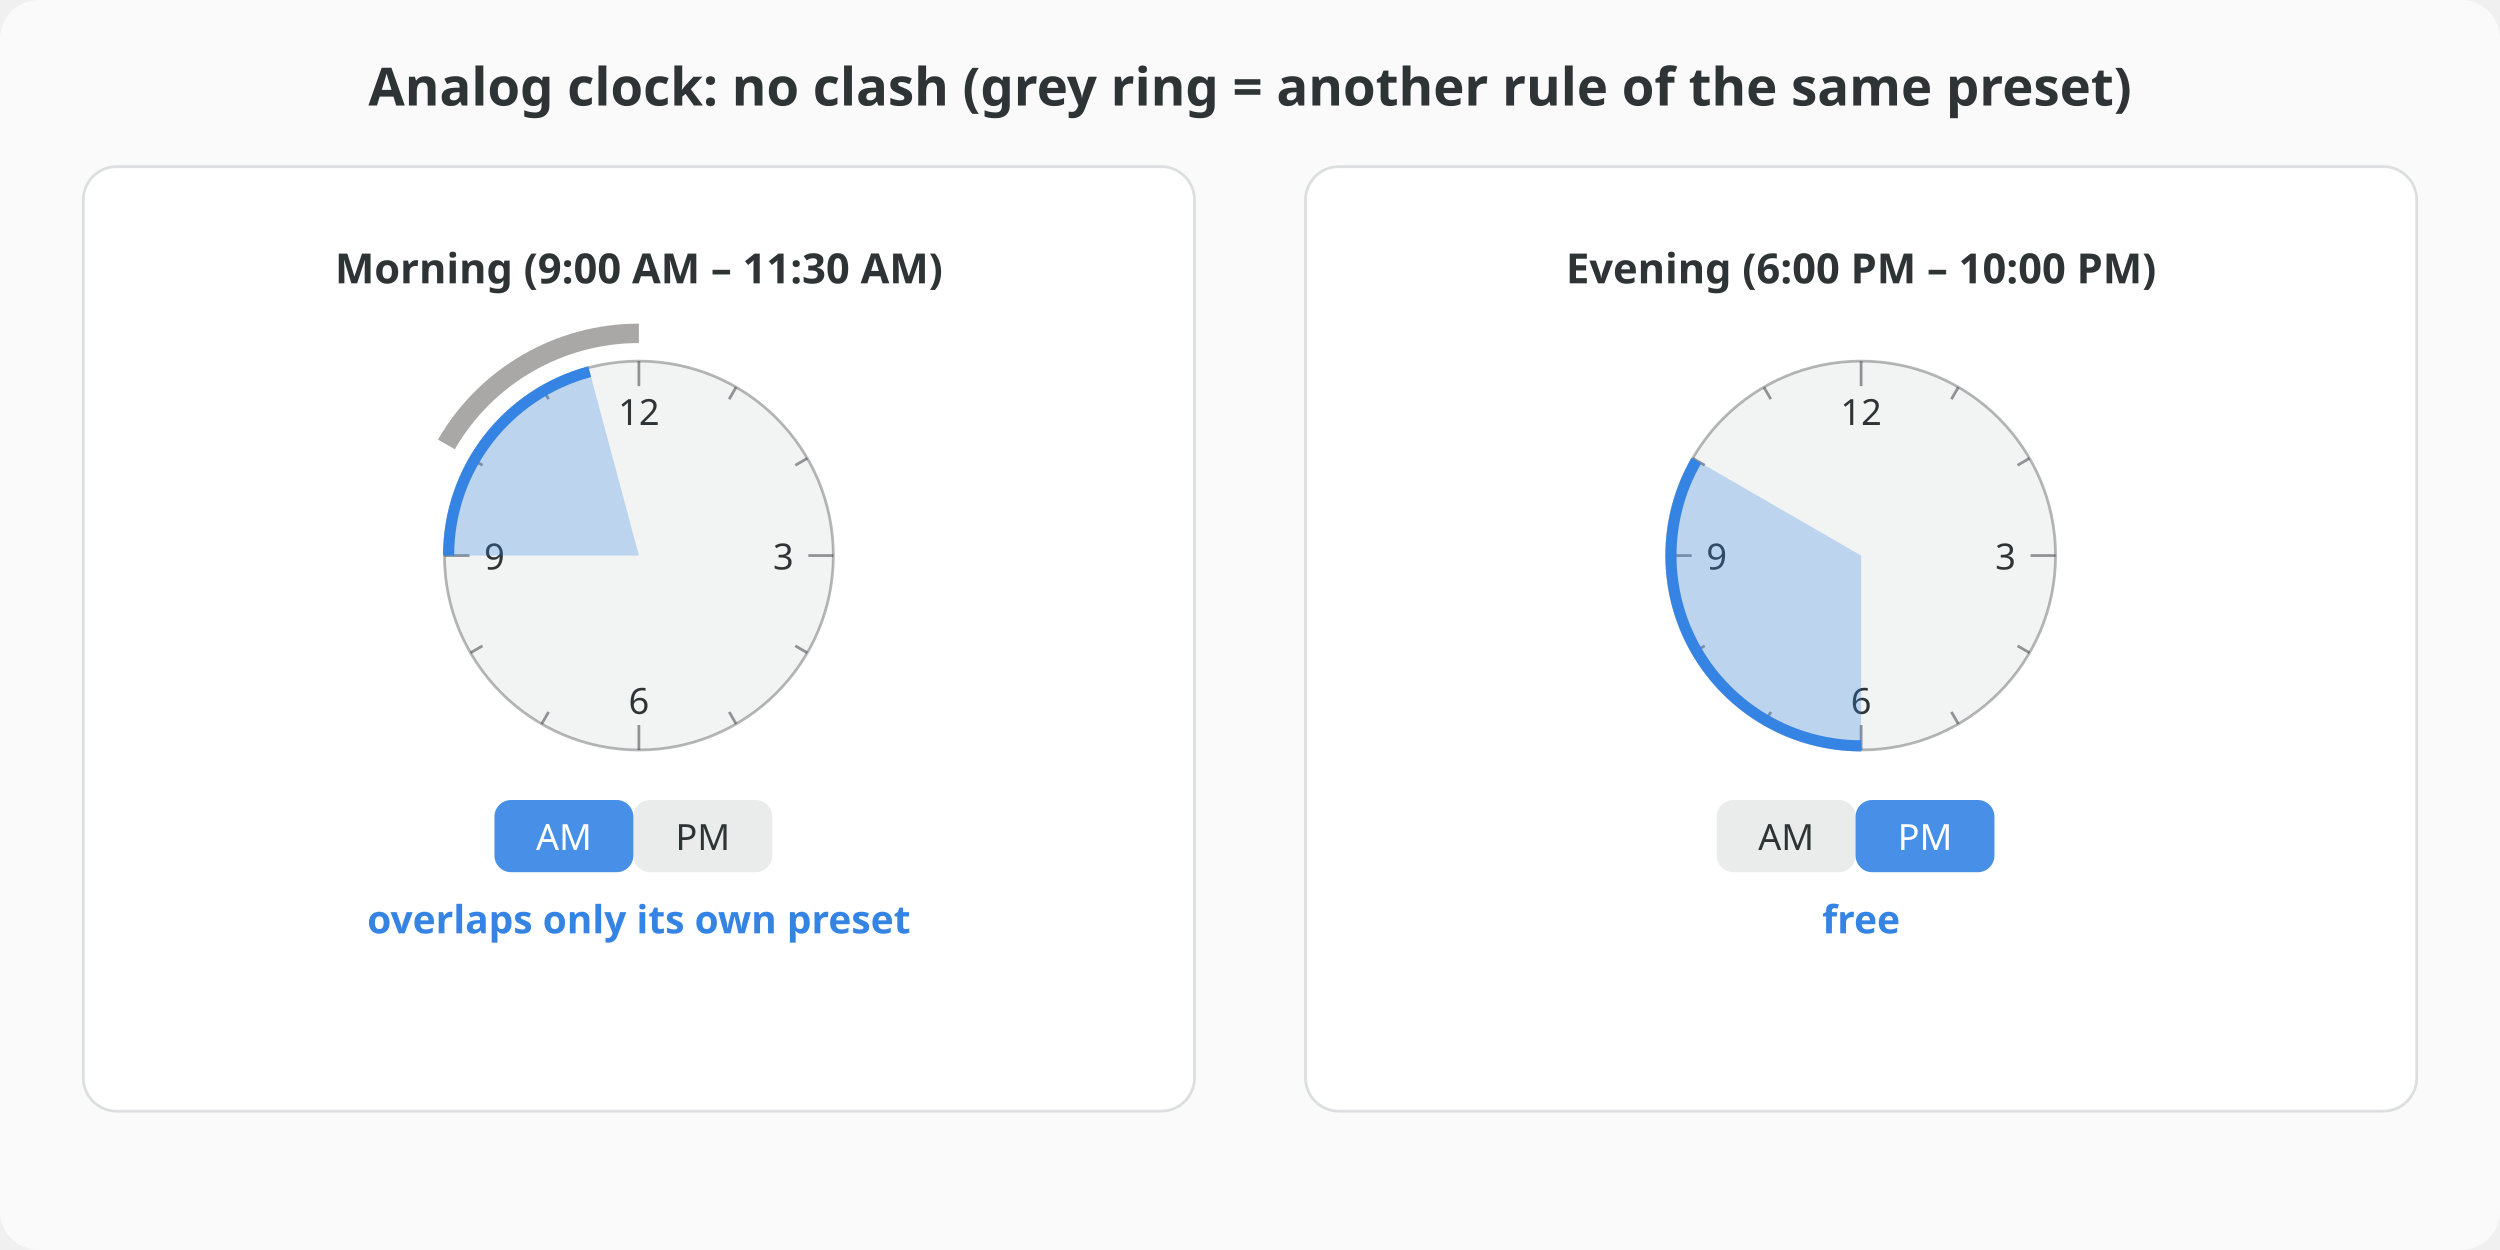
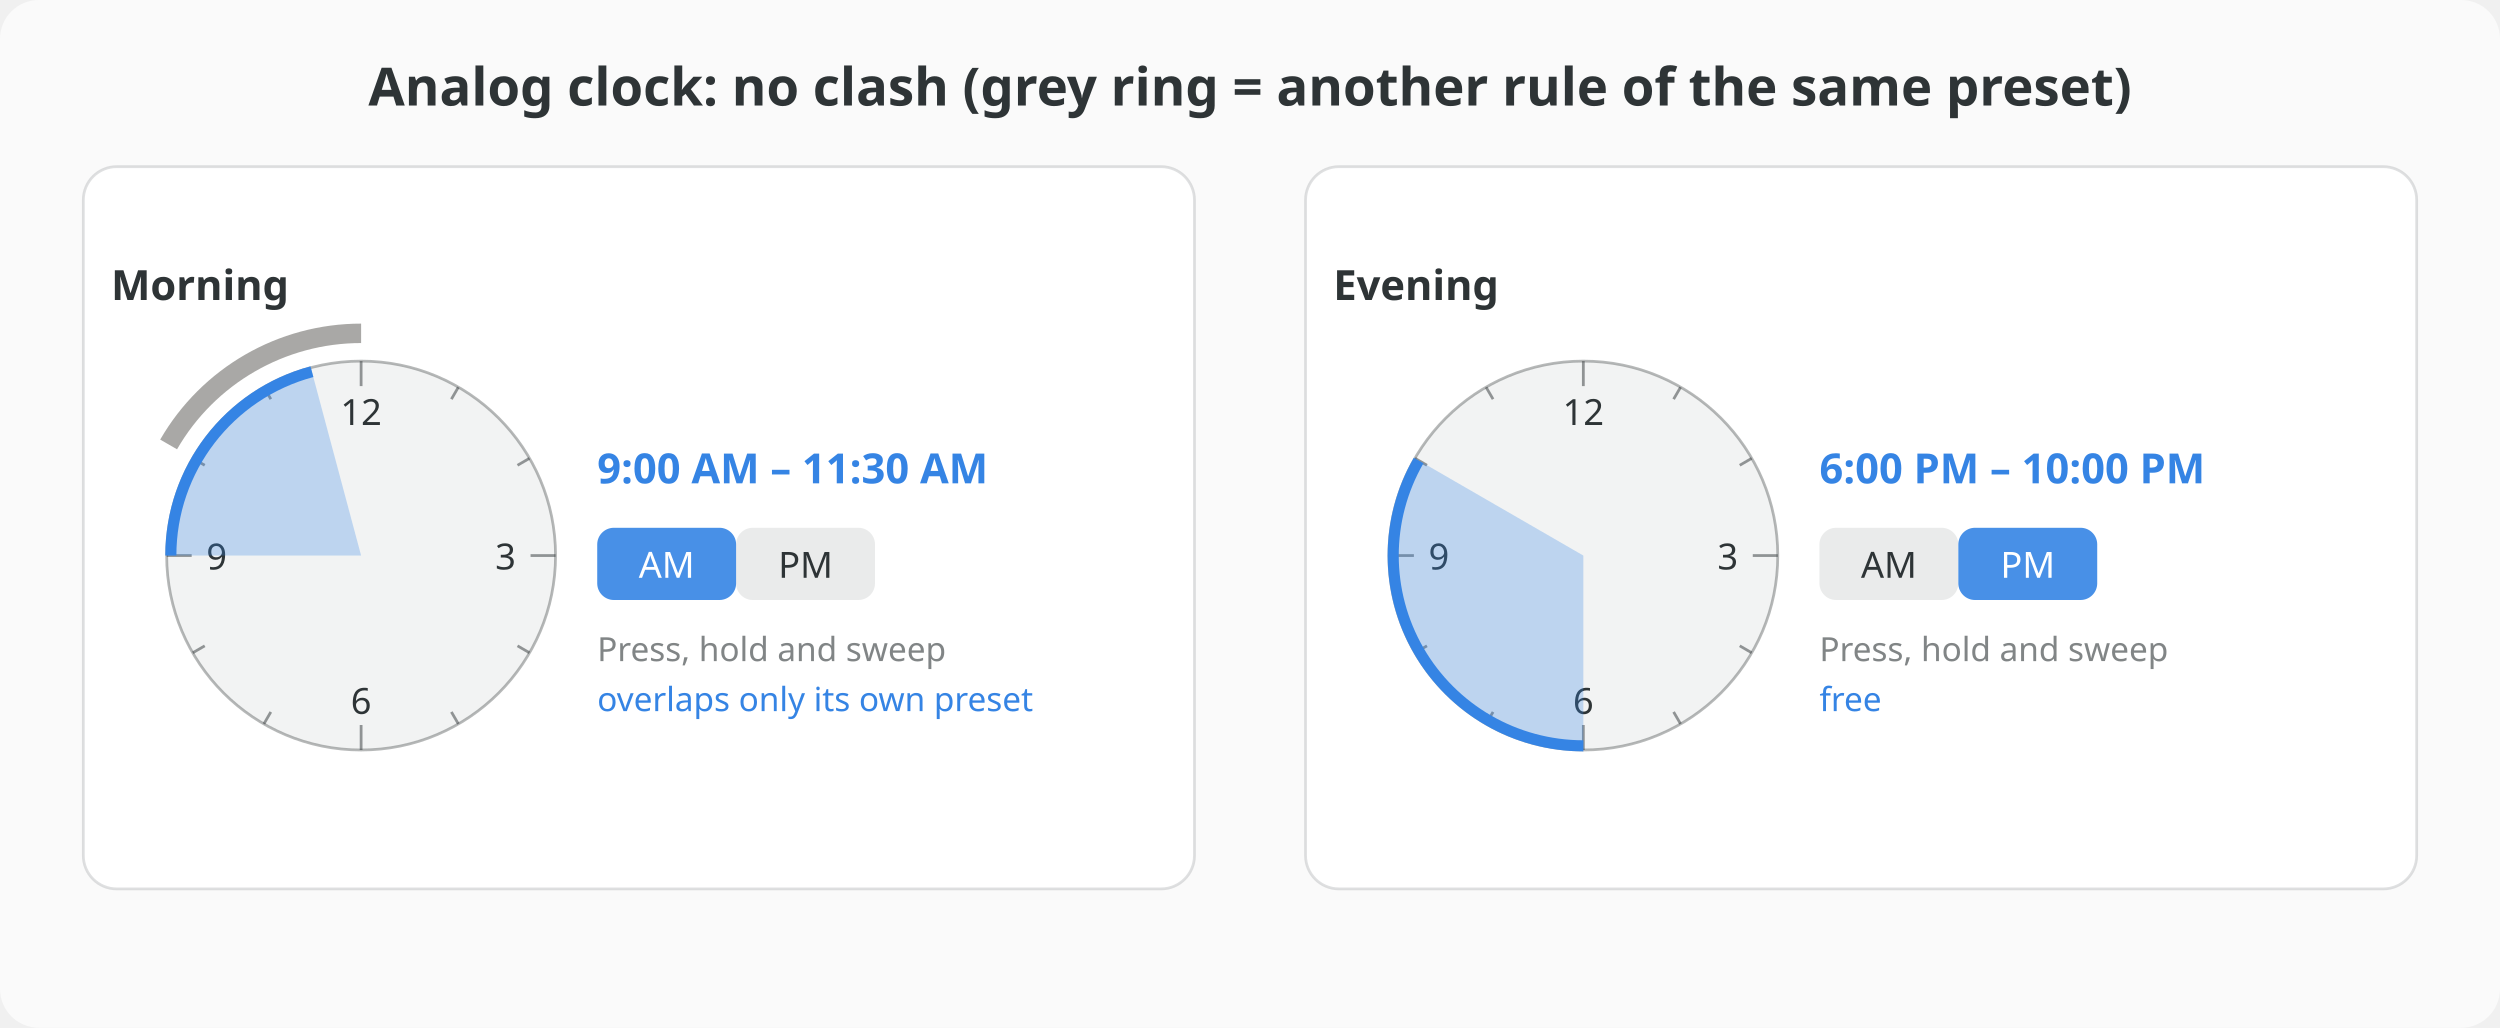
- <svg xmlns="http://www.w3.org/2000/svg" width="900" height="450" viewBox="0 0 900 450" font-family="Cantarell, Noto Sans, sans-serif">
-   <rect width="900" height="450" rx="14" fill="#fafafa" />
+ <svg xmlns="http://www.w3.org/2000/svg" width="900" height="370" viewBox="0 0 900 370" font-family="Cantarell, Noto Sans, sans-serif">
+   <rect width="900" height="370" rx="14" fill="#fafafa" />
  <text x="450" y="38" text-anchor="middle" font-size="19" font-weight="bold" fill="#2e3436">Analog clock: no clash (grey ring = another rule of the same preset)</text>
-   <rect x="30" y="60" width="400" height="340" rx="12" fill="#ffffff" stroke="#2e3436" stroke-opacity=".15" />
-   <rect x="470" y="60" width="400" height="340" rx="12" fill="#ffffff" stroke="#2e3436" stroke-opacity=".15" />
-   <text x="230" y="102" text-anchor="middle" font-size="15" font-weight="bold" fill="#2e3436">Morning (9:00 AM – 11:30 AM)</text>
-   <circle cx="230" cy="200" r="70" fill="#2e3436" fill-opacity=".06" stroke="#2e3436" stroke-opacity=".35" />
-   <line x1="230.0" y1="139.0" x2="230.0" y2="130.0" stroke="#2e3436" stroke-opacity=".5" />
-   <line x1="262.5" y1="143.7" x2="265.0" y2="139.4" stroke="#2e3436" stroke-opacity=".5" />
-   <line x1="286.3" y1="167.5" x2="290.6" y2="165.0" stroke="#2e3436" stroke-opacity=".5" />
-   <line x1="291.0" y1="200.0" x2="300.0" y2="200.0" stroke="#2e3436" stroke-opacity=".5" />
-   <line x1="286.3" y1="232.5" x2="290.6" y2="235.0" stroke="#2e3436" stroke-opacity=".5" />
-   <line x1="262.5" y1="256.3" x2="265.0" y2="260.6" stroke="#2e3436" stroke-opacity=".5" />
-   <line x1="230.0" y1="261.0" x2="230.0" y2="270.0" stroke="#2e3436" stroke-opacity=".5" />
-   <line x1="197.5" y1="256.3" x2="195.0" y2="260.6" stroke="#2e3436" stroke-opacity=".5" />
-   <line x1="173.7" y1="232.5" x2="169.4" y2="235.0" stroke="#2e3436" stroke-opacity=".5" />
-   <line x1="169.0" y1="200.0" x2="160.0" y2="200.0" stroke="#2e3436" stroke-opacity=".5" />
-   <line x1="173.7" y1="167.5" x2="169.4" y2="165.0" stroke="#2e3436" stroke-opacity=".5" />
-   <line x1="197.5" y1="143.7" x2="195.0" y2="139.4" stroke="#2e3436" stroke-opacity=".5" />
-   <text x="230.0" y="153.0" text-anchor="middle" font-size="13" fill="#2e3436">12</text>
-   <text x="282.0" y="205.0" text-anchor="middle" font-size="13" fill="#2e3436">3</text>
-   <text x="230.0" y="257.0" text-anchor="middle" font-size="13" fill="#2e3436">6</text>
-   <text x="178.0" y="205.0" text-anchor="middle" font-size="13" fill="#2e3436">9</text>
-   <path d="M 160.7 160.0 A 80 80 0 0 1 230.0 120.0" stroke="#9a9996" stroke-width="7" fill="none" opacity=".85" />
-   <path d="M 230 200 L 160.0 200.0 A 70 70 0 0 1 211.9 132.4 Z" fill="#3584e4" fill-opacity=".28" />
-   <path d="M 161.5 200.0 A 68.5 68.5 0 0 1 212.3 133.8" stroke="#3584e4" stroke-width="4" fill="none" />
-   <rect x="178" y="288" width="50" height="26" rx="6" fill="#3584e4" fill-opacity="0.9" />
-   <text x="203" y="306" text-anchor="middle" font-size="13" fill="#fff">AM</text>
-   <rect x="228" y="288" width="50" height="26" rx="6" fill="#2e3436" fill-opacity="0.1" />
-   <text x="253" y="306" text-anchor="middle" font-size="13" fill="#2e3436">PM</text>
-   <text x="230" y="336" text-anchor="middle" font-size="14" font-weight="bold" fill="#3584e4">overlaps only its own preset</text>
-   <text x="670" y="102" text-anchor="middle" font-size="15" font-weight="bold" fill="#2e3436">Evening (6:00 PM – 10:00 PM)</text>
-   <circle cx="670" cy="200" r="70" fill="#2e3436" fill-opacity=".06" stroke="#2e3436" stroke-opacity=".35" />
-   <line x1="670.0" y1="139.0" x2="670.0" y2="130.0" stroke="#2e3436" stroke-opacity=".5" />
-   <line x1="702.5" y1="143.7" x2="705.0" y2="139.4" stroke="#2e3436" stroke-opacity=".5" />
-   <line x1="726.3" y1="167.5" x2="730.6" y2="165.0" stroke="#2e3436" stroke-opacity=".5" />
-   <line x1="731.0" y1="200.0" x2="740.0" y2="200.0" stroke="#2e3436" stroke-opacity=".5" />
-   <line x1="726.3" y1="232.5" x2="730.6" y2="235.0" stroke="#2e3436" stroke-opacity=".5" />
-   <line x1="702.5" y1="256.3" x2="705.0" y2="260.6" stroke="#2e3436" stroke-opacity=".5" />
-   <line x1="670.0" y1="261.0" x2="670.0" y2="270.0" stroke="#2e3436" stroke-opacity=".5" />
-   <line x1="637.5" y1="256.3" x2="635.0" y2="260.6" stroke="#2e3436" stroke-opacity=".5" />
-   <line x1="613.7" y1="232.5" x2="609.4" y2="235.0" stroke="#2e3436" stroke-opacity=".5" />
-   <line x1="609.0" y1="200.0" x2="600.0" y2="200.0" stroke="#2e3436" stroke-opacity=".5" />
-   <line x1="613.7" y1="167.5" x2="609.4" y2="165.0" stroke="#2e3436" stroke-opacity=".5" />
-   <line x1="637.5" y1="143.7" x2="635.0" y2="139.4" stroke="#2e3436" stroke-opacity=".5" />
-   <text x="670.0" y="153.0" text-anchor="middle" font-size="13" fill="#2e3436">12</text>
-   <text x="722.0" y="205.0" text-anchor="middle" font-size="13" fill="#2e3436">3</text>
-   <text x="670.0" y="257.0" text-anchor="middle" font-size="13" fill="#2e3436">6</text>
-   <text x="618.0" y="205.0" text-anchor="middle" font-size="13" fill="#2e3436">9</text>
-   <path d="M 670 200 L 670.0 270.0 A 70 70 0 0 1 609.4 165.0 Z" fill="#3584e4" fill-opacity=".28" />
-   <path d="M 670.0 268.5 A 68.5 68.5 0 0 1 610.7 165.8" stroke="#3584e4" stroke-width="4" fill="none" />
-   <rect x="618" y="288" width="50" height="26" rx="6" fill="#2e3436" fill-opacity="0.1" />
-   <text x="643" y="306" text-anchor="middle" font-size="13" fill="#2e3436">AM</text>
-   <rect x="668" y="288" width="50" height="26" rx="6" fill="#3584e4" fill-opacity="0.9" />
-   <text x="693" y="306" text-anchor="middle" font-size="13" fill="#fff">PM</text>
-   <text x="670" y="336" text-anchor="middle" font-size="14" font-weight="bold" fill="#3584e4">free</text>
+   <rect x="30" y="60" width="400" height="260" rx="12" fill="#ffffff" stroke="#2e3436" stroke-opacity=".15" />
+   <rect x="470" y="60" width="400" height="260" rx="12" fill="#ffffff" stroke="#2e3436" stroke-opacity=".15" />
+   <text x="40" y="108" font-size="15" font-weight="bold" fill="#2e3436">Morning</text>
+   <circle cx="130" cy="200" r="70" fill="#2e3436" fill-opacity=".06" stroke="#2e3436" stroke-opacity=".35" />
+   <line x1="130.0" y1="139.0" x2="130.0" y2="130.0" stroke="#2e3436" stroke-opacity=".5" />
+   <line x1="162.5" y1="143.7" x2="165.0" y2="139.4" stroke="#2e3436" stroke-opacity=".5" />
+   <line x1="186.3" y1="167.5" x2="190.6" y2="165.0" stroke="#2e3436" stroke-opacity=".5" />
+   <line x1="191.0" y1="200.0" x2="200.0" y2="200.0" stroke="#2e3436" stroke-opacity=".5" />
+   <line x1="186.3" y1="232.5" x2="190.6" y2="235.0" stroke="#2e3436" stroke-opacity=".5" />
+   <line x1="162.5" y1="256.3" x2="165.0" y2="260.6" stroke="#2e3436" stroke-opacity=".5" />
+   <line x1="130.0" y1="261.0" x2="130.0" y2="270.0" stroke="#2e3436" stroke-opacity=".5" />
+   <line x1="97.5" y1="256.3" x2="95.0" y2="260.6" stroke="#2e3436" stroke-opacity=".5" />
+   <line x1="73.7" y1="232.5" x2="69.4" y2="235.0" stroke="#2e3436" stroke-opacity=".5" />
+   <line x1="69.0" y1="200.0" x2="60.0" y2="200.0" stroke="#2e3436" stroke-opacity=".5" />
+   <line x1="73.7" y1="167.5" x2="69.4" y2="165.0" stroke="#2e3436" stroke-opacity=".5" />
+   <line x1="97.5" y1="143.7" x2="95.0" y2="139.4" stroke="#2e3436" stroke-opacity=".5" />
+   <text x="130.0" y="153.0" text-anchor="middle" font-size="13" fill="#2e3436">12</text>
+   <text x="182.0" y="205.0" text-anchor="middle" font-size="13" fill="#2e3436">3</text>
+   <text x="130.0" y="257.0" text-anchor="middle" font-size="13" fill="#2e3436">6</text>
+   <text x="78.0" y="205.0" text-anchor="middle" font-size="13" fill="#2e3436">9</text>
+   <path d="M 60.7 160.0 A 80 80 0 0 1 130.0 120.0" stroke="#9a9996" stroke-width="7" fill="none" opacity=".85" />
+   <path d="M 130 200 L 60.0 200.0 A 70 70 0 0 1 111.9 132.4 Z" fill="#3584e4" fill-opacity=".28" />
+   <path d="M 61.5 200.0 A 68.5 68.5 0 0 1 112.3 133.8" stroke="#3584e4" stroke-width="4" fill="none" />
+   <text x="215" y="174" font-size="15" font-weight="bold" fill="#3584e4">9:00 AM – 11:30 AM</text>
+   <rect x="215" y="190" width="50" height="26" rx="6" fill="#3584e4" fill-opacity="0.9" />
+   <text x="240" y="208" text-anchor="middle" font-size="13" fill="#fff">AM</text>
+   <rect x="265" y="190" width="50" height="26" rx="6" fill="#2e3436" fill-opacity="0.1" />
+   <text x="290" y="208" text-anchor="middle" font-size="13" fill="#2e3436">PM</text>
+   <text x="215" y="238" font-size="12" fill="#2e3436" fill-opacity=".6">Press, hold and sweep</text>
+   <text x="215" y="256" font-size="12" fill="#3584e4">overlaps only its own preset</text>
+   <text x="480" y="108" font-size="15" font-weight="bold" fill="#2e3436">Evening</text>
+   <circle cx="570" cy="200" r="70" fill="#2e3436" fill-opacity=".06" stroke="#2e3436" stroke-opacity=".35" />
+   <line x1="570.0" y1="139.0" x2="570.0" y2="130.0" stroke="#2e3436" stroke-opacity=".5" />
+   <line x1="602.5" y1="143.7" x2="605.0" y2="139.4" stroke="#2e3436" stroke-opacity=".5" />
+   <line x1="626.3" y1="167.5" x2="630.6" y2="165.0" stroke="#2e3436" stroke-opacity=".5" />
+   <line x1="631.0" y1="200.0" x2="640.0" y2="200.0" stroke="#2e3436" stroke-opacity=".5" />
+   <line x1="626.3" y1="232.5" x2="630.6" y2="235.0" stroke="#2e3436" stroke-opacity=".5" />
+   <line x1="602.5" y1="256.3" x2="605.0" y2="260.6" stroke="#2e3436" stroke-opacity=".5" />
+   <line x1="570.0" y1="261.0" x2="570.0" y2="270.0" stroke="#2e3436" stroke-opacity=".5" />
+   <line x1="537.5" y1="256.3" x2="535.0" y2="260.6" stroke="#2e3436" stroke-opacity=".5" />
+   <line x1="513.7" y1="232.5" x2="509.4" y2="235.0" stroke="#2e3436" stroke-opacity=".5" />
+   <line x1="509.0" y1="200.0" x2="500.0" y2="200.0" stroke="#2e3436" stroke-opacity=".5" />
+   <line x1="513.7" y1="167.5" x2="509.4" y2="165.0" stroke="#2e3436" stroke-opacity=".5" />
+   <line x1="537.5" y1="143.7" x2="535.0" y2="139.4" stroke="#2e3436" stroke-opacity=".5" />
+   <text x="570.0" y="153.0" text-anchor="middle" font-size="13" fill="#2e3436">12</text>
+   <text x="622.0" y="205.0" text-anchor="middle" font-size="13" fill="#2e3436">3</text>
+   <text x="570.0" y="257.0" text-anchor="middle" font-size="13" fill="#2e3436">6</text>
+   <text x="518.0" y="205.0" text-anchor="middle" font-size="13" fill="#2e3436">9</text>
+   <path d="M 570 200 L 570.0 270.0 A 70 70 0 0 1 509.4 165.0 Z" fill="#3584e4" fill-opacity=".28" />
+   <path d="M 570.0 268.5 A 68.5 68.5 0 0 1 510.7 165.8" stroke="#3584e4" stroke-width="4" fill="none" />
+   <text x="655" y="174" font-size="15" font-weight="bold" fill="#3584e4">6:00 PM – 10:00 PM</text>
+   <rect x="655" y="190" width="50" height="26" rx="6" fill="#2e3436" fill-opacity="0.1" />
+   <text x="680" y="208" text-anchor="middle" font-size="13" fill="#2e3436">AM</text>
+   <rect x="705" y="190" width="50" height="26" rx="6" fill="#3584e4" fill-opacity="0.9" />
+   <text x="730" y="208" text-anchor="middle" font-size="13" fill="#fff">PM</text>
+   <text x="655" y="238" font-size="12" fill="#2e3436" fill-opacity=".6">Press, hold and sweep</text>
+   <text x="655" y="256" font-size="12" fill="#3584e4">free</text>
</svg>
